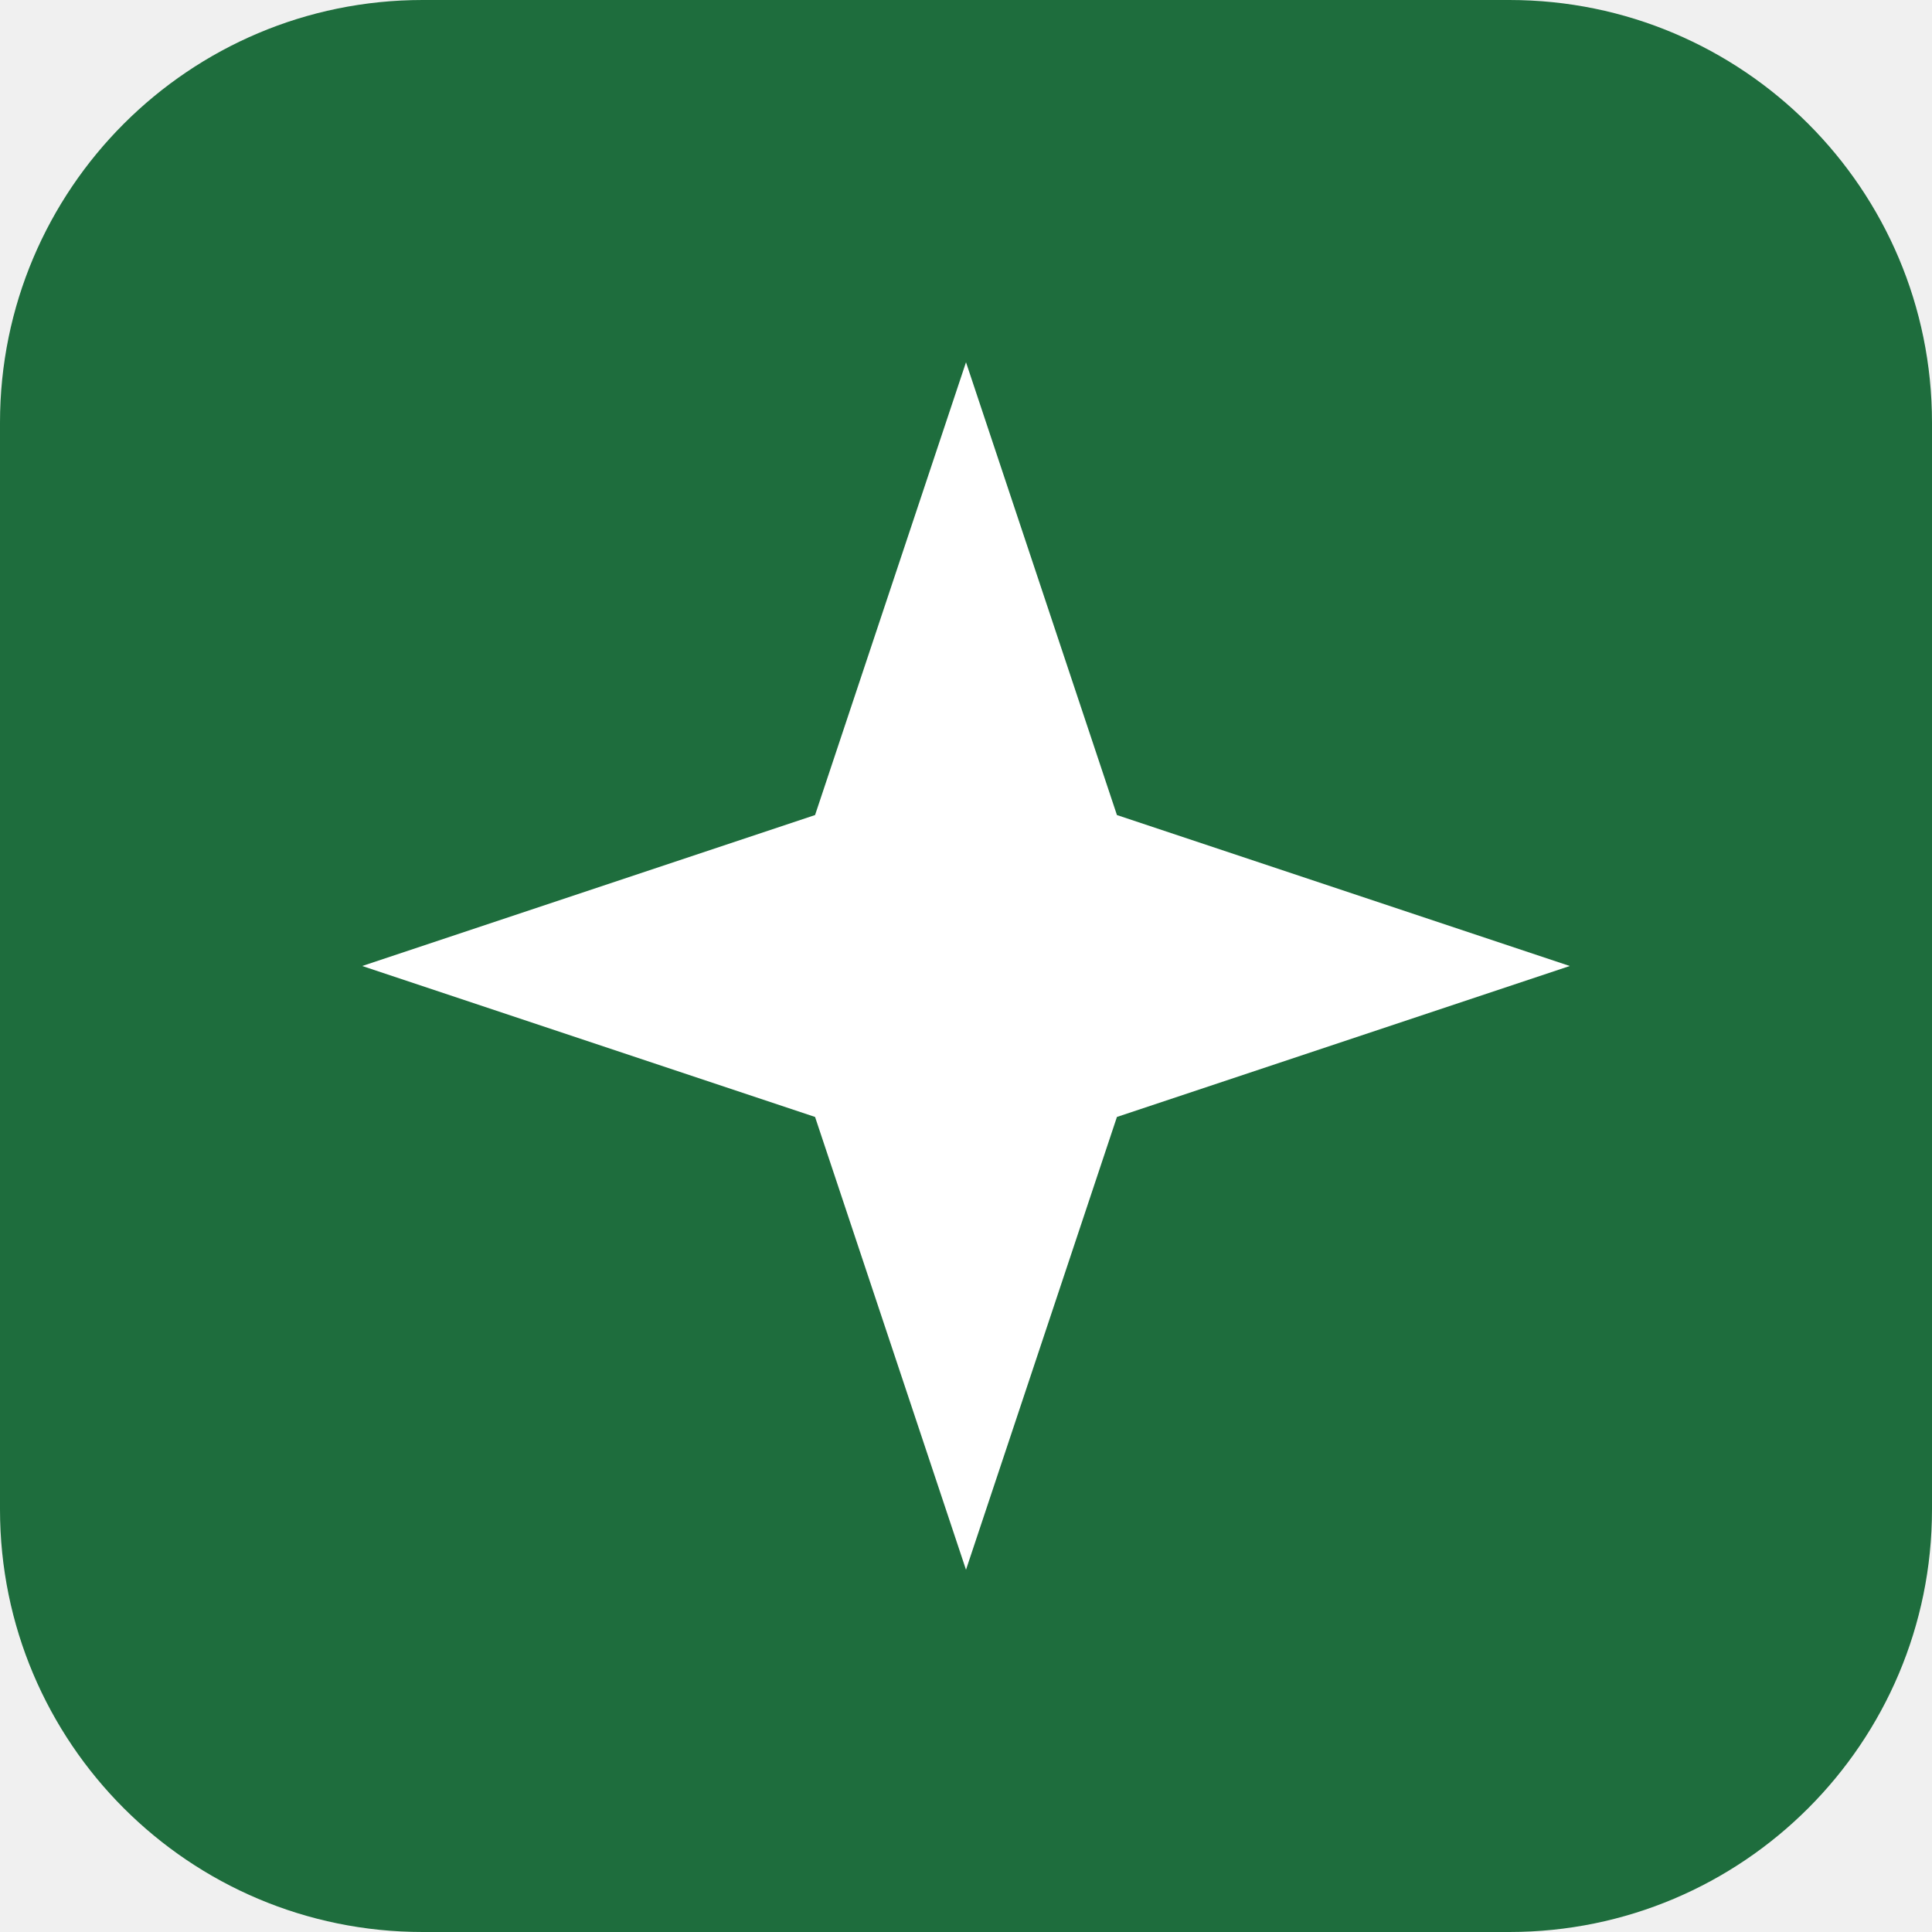
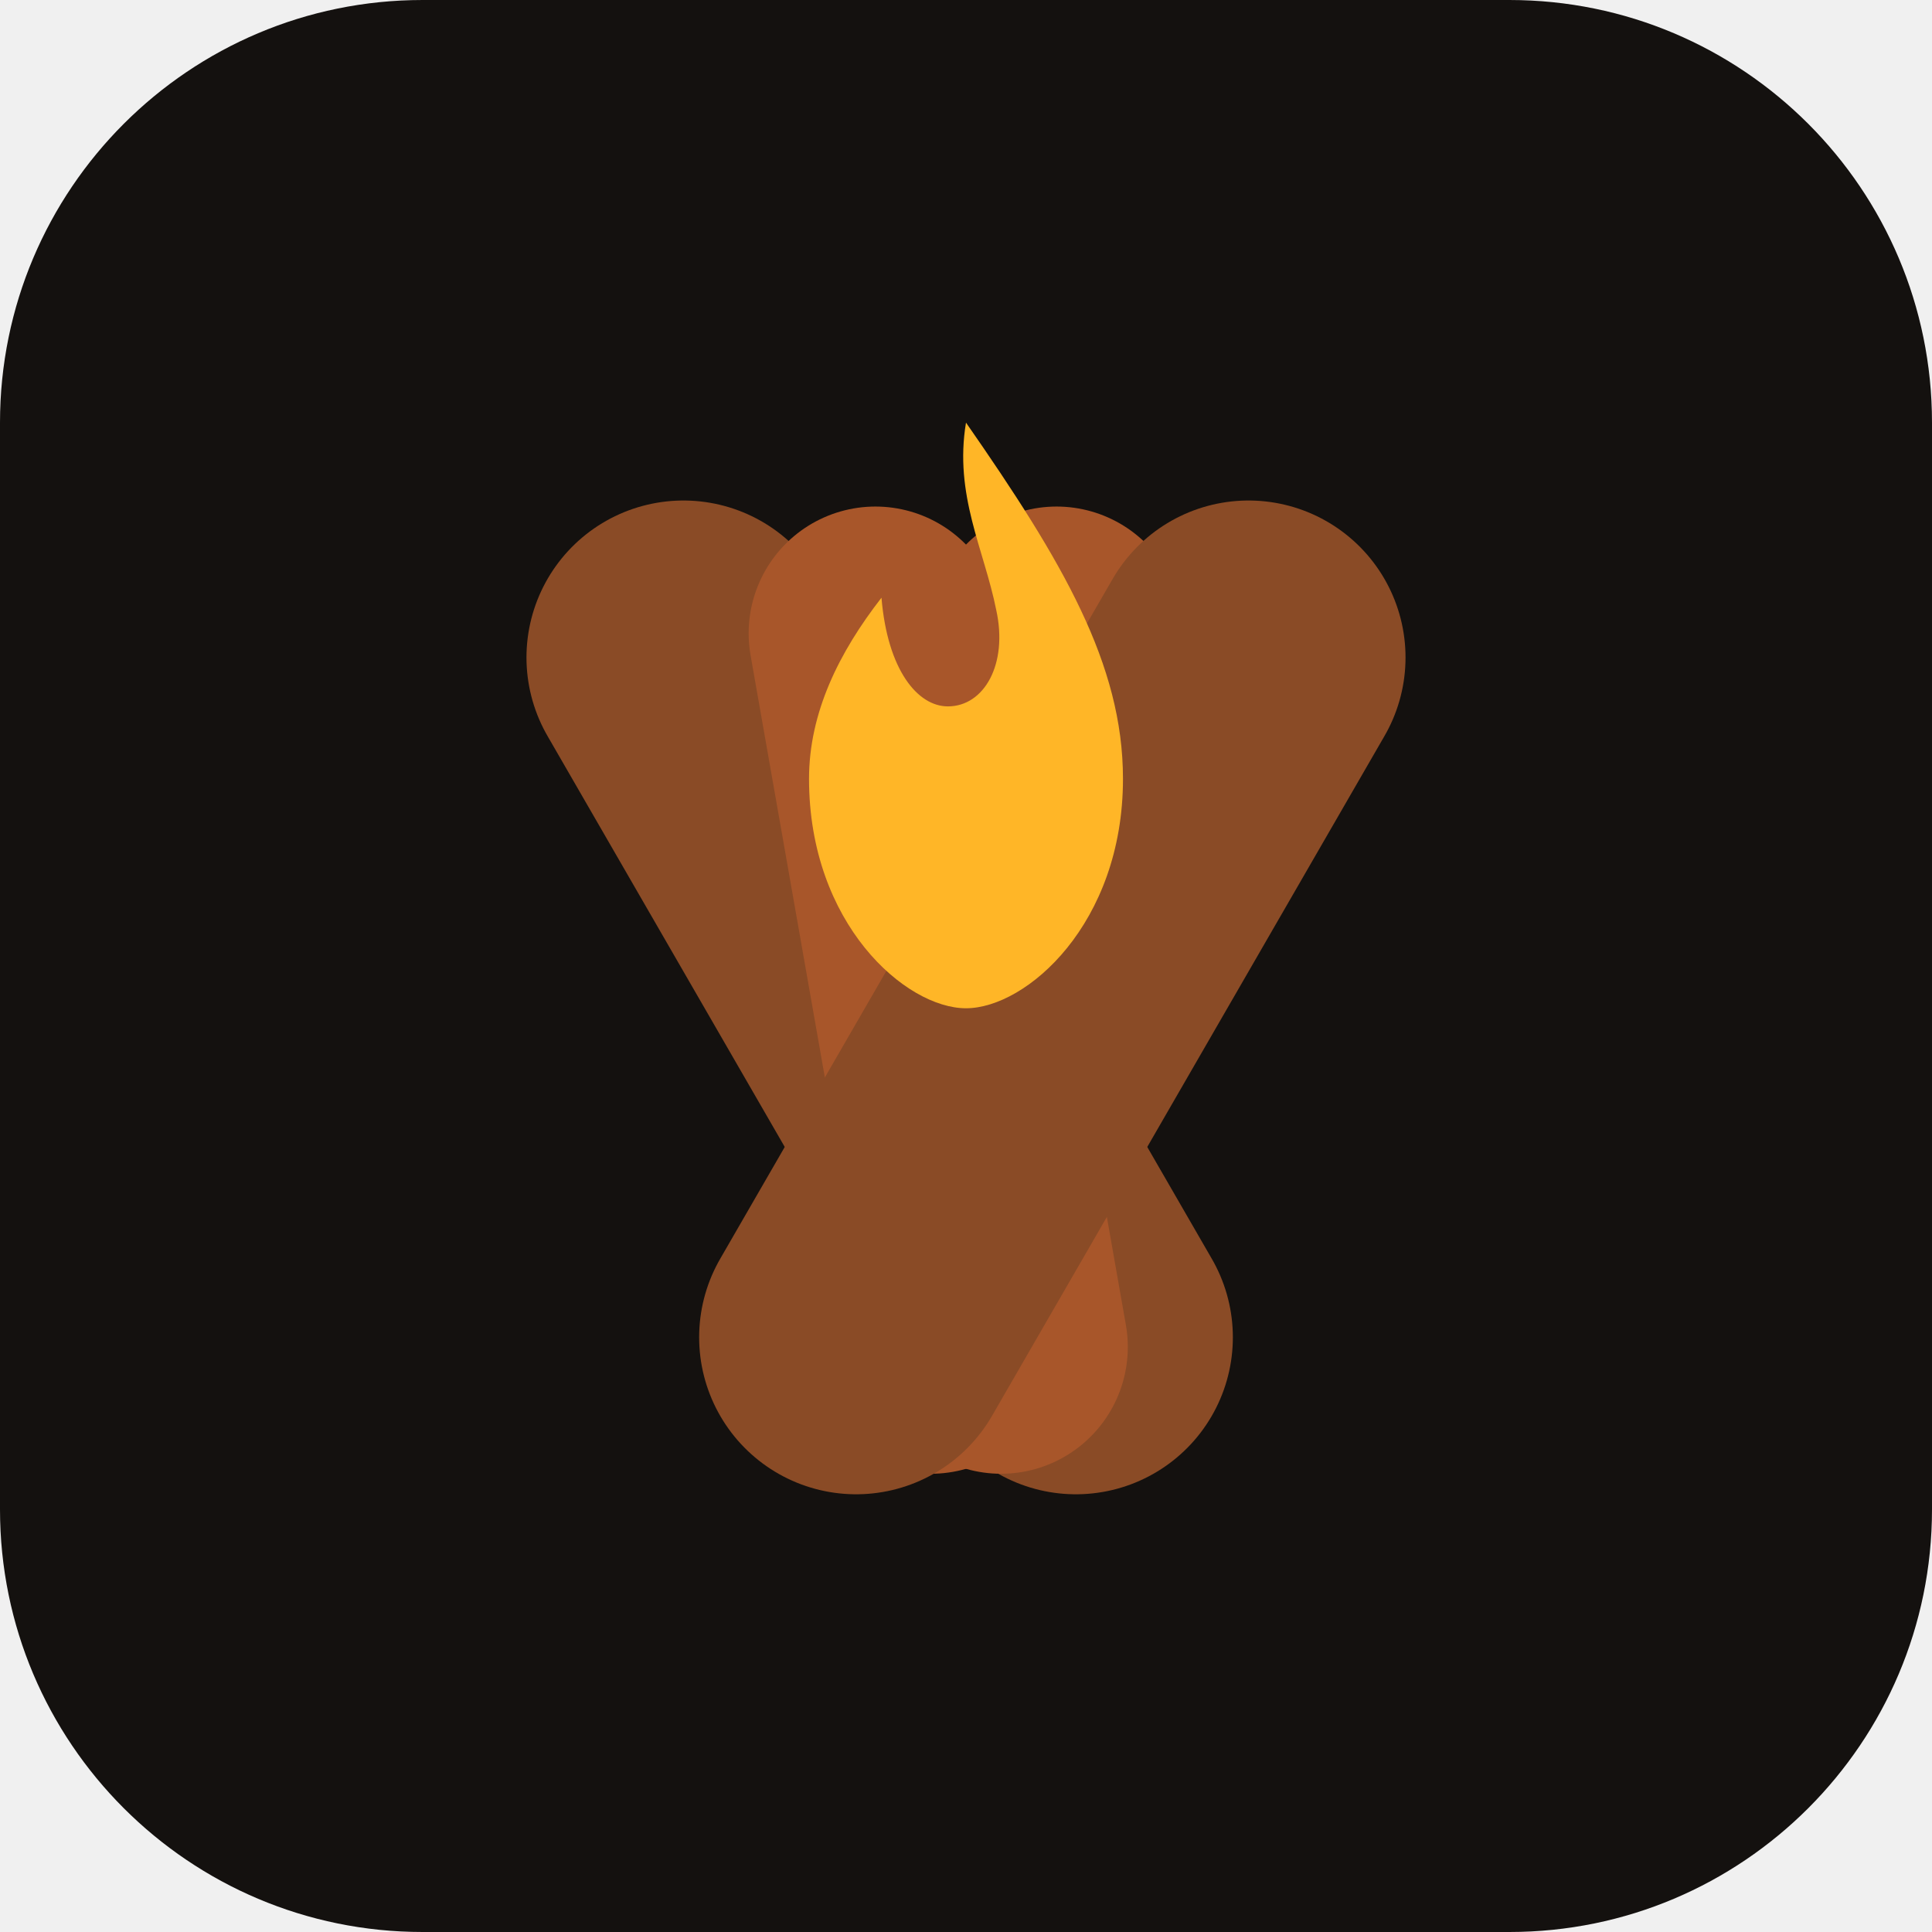
<svg xmlns="http://www.w3.org/2000/svg" viewBox="0 0 32 32">
-   <rect width="32" height="32" rx="7" fill="#1E6D3D" />
-   <path d="M16,6 L18.5,13.5 L26,16 L18.5,18.5 L16,26 L13.5,18.5 L6,16 L13.5,13.5 Z" fill="white" />
+   <rect width="32" height="32" rx="7" fill="#14110F" />
+   <g stroke-linecap="round" fill="none">
+     <line x1="17.82" y1="22.15" x2="11.32" y2="10.89" stroke-width="5.2" stroke="#8A4B26" />
+     <line x1="16.58" y1="22.31" x2="14.50" y2="10.49" stroke-width="4.2" stroke="#A8562A" />
+     <line x1="15.42" y1="22.31" x2="17.50" y2="10.49" stroke-width="4.2" stroke="#A8562A" />
+     <line x1="14.18" y1="22.15" x2="20.68" y2="10.89" stroke-width="5.2" stroke="#8A4B26" />
+   </g>
+   <path d="M16,7.0 C17.6,9.3 18.6,11.0 18.6,12.9 C18.6,15.3 17,16.7 16,16.7 C15,16.7 13.4,15.3 13.4,12.9 C13.4,11.8 13.9,10.8 14.6,9.9 C14.7,11.1 15.2,11.7 15.7,11.7 C16.3,11.7 16.7,11.0 16.5,10.1 C16.3,9.1 15.8,8.2 16,7.0 Z" fill="#FFB627" />
</svg>
